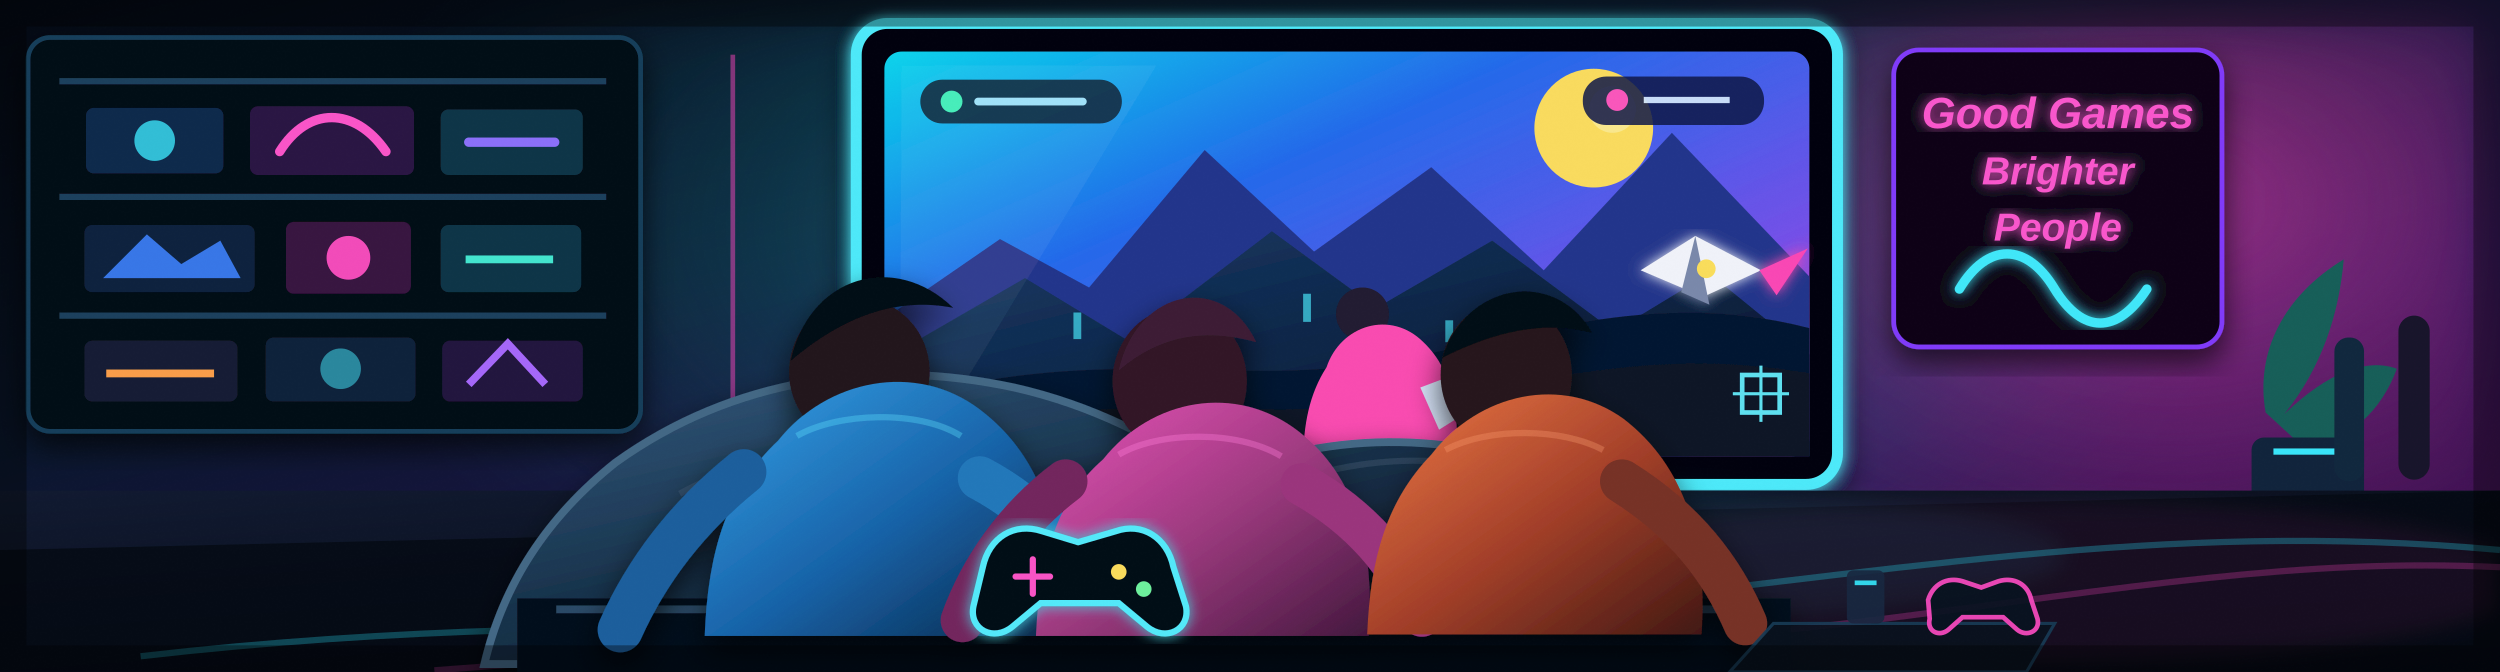
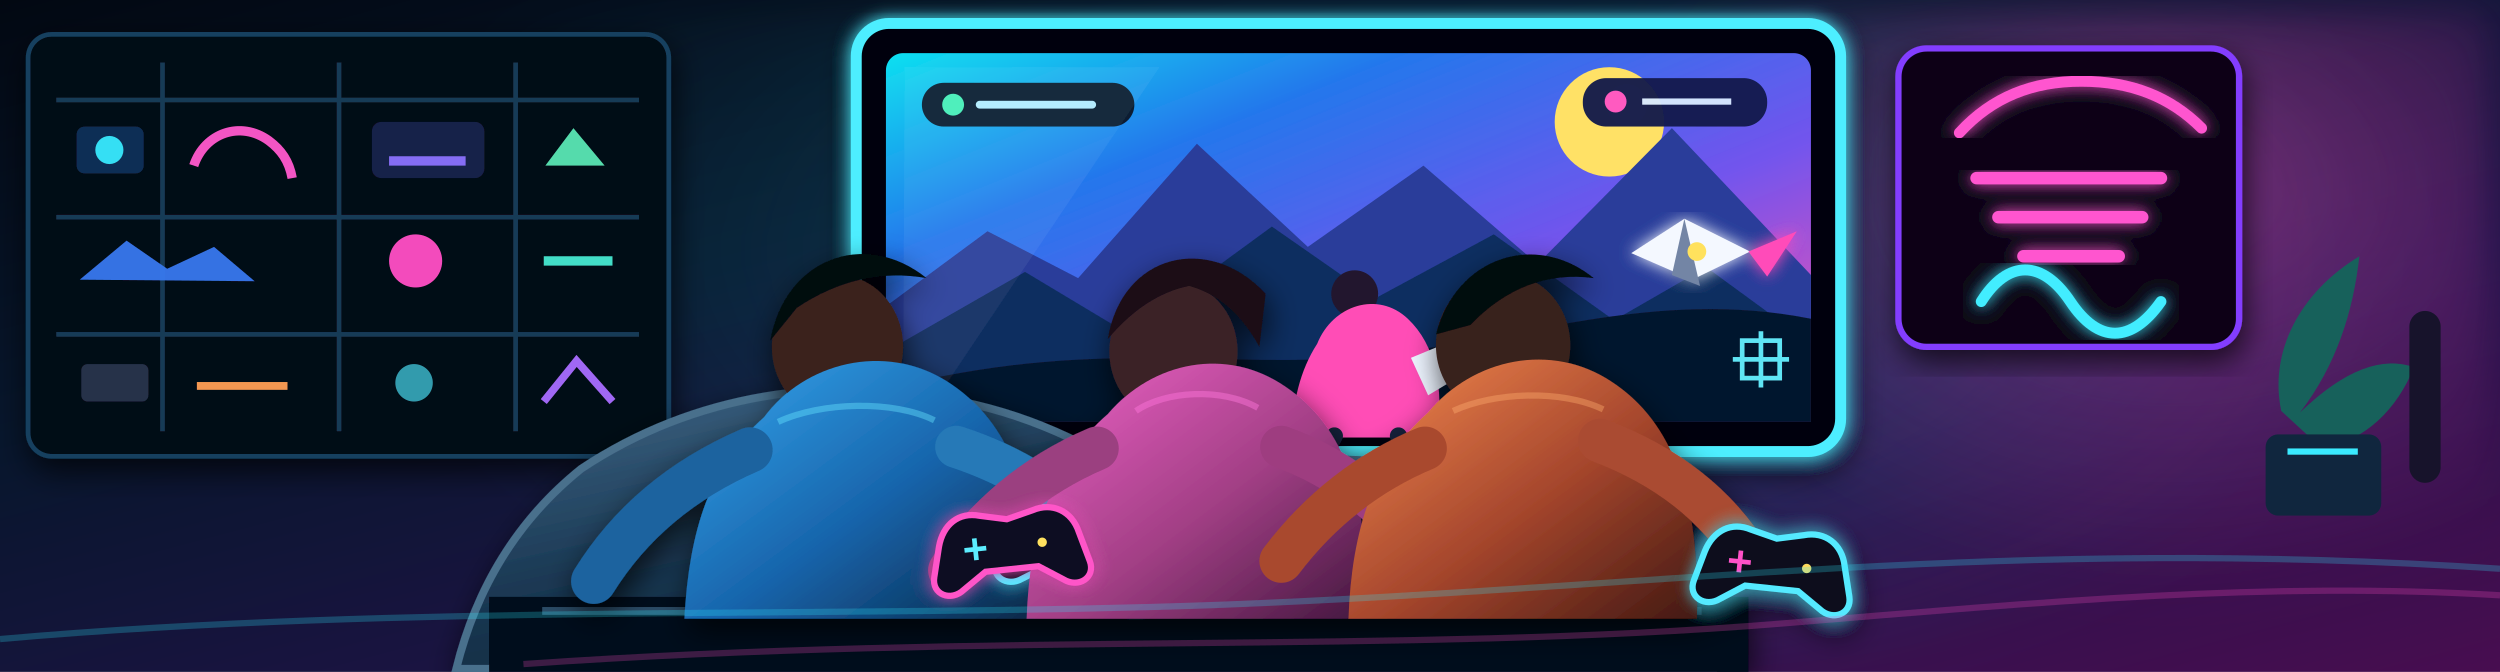
- <svg xmlns="http://www.w3.org/2000/svg" viewBox="0 0 1600 430" role="img" aria-labelledby="title desc">
+ <svg xmlns="http://www.w3.org/2000/svg" viewBox="0 0 1600 430" role="img" aria-labelledby="t d">
  <defs>
    <linearGradient id="wall" x2="1" y2="1">
      <stop stop-color="#020812" />
-       <stop offset=".34" stop-color="#09162e" />
-       <stop offset=".68" stop-color="#241250" />
-       <stop offset="1" stop-color="#4c0d51" />
-     </linearGradient>
-     <linearGradient id="floor" y2="1">
-       <stop stop-color="#101a31" />
-       <stop offset="1" stop-color="#02050c" />
+       <stop offset=".33" stop-color="#07162c" />
+       <stop offset=".68" stop-color="#211349" />
+       <stop offset="1" stop-color="#480d50" />
    </linearGradient>
    <linearGradient id="screen" x2="1" y2="1">
-       <stop stop-color="#08d9f1" />
-       <stop offset=".35" stop-color="#246cf0" />
-       <stop offset=".72" stop-color="#7651ee" />
-       <stop offset="1" stop-color="#ff459f" />
-     </linearGradient>
-     <linearGradient id="city" y2="1">
-       <stop stop-color="#163a69" />
-       <stop offset="1" stop-color="#061127" />
+       <stop stop-color="#0fe0f0" />
+       <stop offset=".28" stop-color="#2477ec" />
+       <stop offset=".62" stop-color="#7354ed" />
+       <stop offset="1" stop-color="#ff50ad" />
    </linearGradient>
    <linearGradient id="sofa" y2="1">
-       <stop stop-color="#355f83" />
-       <stop offset=".4" stop-color="#19344f" />
-       <stop offset="1" stop-color="#071120" />
+       <stop stop-color="#426b8b" />
+       <stop offset=".38" stop-color="#1a3853" />
+       <stop offset="1" stop-color="#07101d" />
    </linearGradient>
    <linearGradient id="blue" x2="1" y2="1">
-       <stop stop-color="#36a5ef" />
-       <stop offset=".55" stop-color="#1763aa" />
-       <stop offset="1" stop-color="#082949" />
+       <stop stop-color="#36a7ef" />
+       <stop offset=".55" stop-color="#1764ab" />
+       <stop offset="1" stop-color="#092847" />
    </linearGradient>
    <linearGradient id="pink" x2="1" y2="1">
-       <stop stop-color="#ee55bd" />
-       <stop offset=".54" stop-color="#9d397f" />
-       <stop offset="1" stop-color="#44183f" />
+       <stop stop-color="#ef62c8" />
+       <stop offset=".55" stop-color="#a23f85" />
+       <stop offset="1" stop-color="#43173f" />
    </linearGradient>
    <linearGradient id="orange" x2="1" y2="1">
-       <stop stop-color="#f57b45" />
-       <stop offset=".55" stop-color="#a33e28" />
-       <stop offset="1" stop-color="#431813" />
+       <stop stop-color="#f58a50" />
+       <stop offset=".55" stop-color="#a4452c" />
+       <stop offset="1" stop-color="#431913" />
    </linearGradient>
    <radialGradient id="cyan">
-       <stop stop-color="#29edff" stop-opacity=".9" />
-       <stop offset="1" stop-color="#29edff" stop-opacity="0" />
+       <stop stop-color="#28efff" stop-opacity=".78" />
+       <stop offset="1" stop-color="#28efff" stop-opacity="0" />
    </radialGradient>
    <radialGradient id="mag">
-       <stop stop-color="#ff43bd" stop-opacity=".8" />
-       <stop offset="1" stop-color="#ff43bd" stop-opacity="0" />
+       <stop stop-color="#ff49c3" stop-opacity=".7" />
+       <stop offset="1" stop-color="#ff49c3" stop-opacity="0" />
    </radialGradient>
-     <filter id="blur">
-       <feGaussianBlur stdDeviation="24" />
-     </filter>
-     <filter id="glow">
-       <feGaussianBlur stdDeviation="4" result="b" />
+     <filter id="g">
+       <feGaussianBlur stdDeviation="5" result="b" />
      <feMerge>
        <feMergeNode in="b" />
        <feMergeNode in="SourceGraphic" />
      </feMerge>
    </filter>
-     <filter id="shadow">
-       <feDropShadow dx="0" dy="9" stdDeviation="10" flood-color="#000" flood-opacity=".68" />
-     </filter>
-     <filter id="grain">
-       <feTurbulence type="fractalNoise" baseFrequency=".72" numOctaves="3" seed="19" />
-       <feColorMatrix type="saturate" values="0" />
-       <feComponentTransfer>
-         <feFuncA type="table" tableValues="0 .075" />
-       </feComponentTransfer>
+     <filter id="s">
+       <feDropShadow dy="8" stdDeviation="10" flood-color="#000" flood-opacity=".72" />
    </filter>
    <filter id="soft">
-       <feGaussianBlur stdDeviation="7" />
+       <feGaussianBlur stdDeviation="18" />
    </filter>
  </defs>
  <rect width="1600" height="430" fill="url(#wall)" />
-   <ellipse cx="825" cy="145" rx="600" ry="300" fill="url(#cyan)" filter="url(#blur)" opacity=".36" />
-   <ellipse cx="1390" cy="130" rx="360" ry="250" fill="url(#mag)" filter="url(#blur)" opacity=".68" />
-   <g filter="url(#shadow)">
-     <rect x="18" y="24" width="392" height="252" rx="14" fill="#030a13" stroke="#16405c" stroke-width="3" />
-     <path d="M38 52h350M38 126h350M38 202h350" stroke="#1f435f" stroke-width="4" />
-     <path d="M37 49h351" stroke="#2beaff" stroke-width="5" filter="url(#glow)" />
-     <path d="M388 52v202" stroke="#ff43bf" stroke-width="5" filter="url(#glow)" />
-     <rect x="55" y="69" width="88" height="42" rx="5" fill="#10294d" />
-     <circle cx="99" cy="90" r="13" fill="#39eaff" opacity=".8" />
-     <rect x="160" y="68" width="105" height="44" rx="5" fill="#2b1545" />
-     <path d="M179 97c18-29 48-29 68 0" fill="none" stroke="#ff56cd" stroke-width="6" stroke-linecap="round" />
-     <rect x="282" y="70" width="91" height="42" rx="5" fill="#0d3548" />
-     <path d="M300 91h55" stroke="#8e72ff" stroke-width="6" stroke-linecap="round" />
-     <rect x="54" y="144" width="109" height="43" rx="5" fill="#0d2340" />
-     <path d="M66 178l28-28 22 19 25-15 13 24z" fill="#3979ed" />
-     <rect x="183" y="142" width="80" height="46" rx="5" fill="#371342" />
-     <circle cx="223" cy="165" r="14" fill="#f84ebd" />
-     <rect x="282" y="144" width="90" height="43" rx="5" fill="#0d3548" />
-     <path d="M298 166h56" stroke="#45ead3" stroke-width="5" />
-     <rect x="54" y="218" width="98" height="39" rx="5" fill="#141e35" />
-     <path d="M68 239h69" stroke="#ffa14c" stroke-width="5" />
-     <rect x="170" y="216" width="96" height="41" rx="5" fill="#0e213a" />
-     <circle cx="218" cy="236" r="13" fill="#46eaff" opacity=".52" />
-     <rect x="283" y="218" width="90" height="39" rx="5" fill="#21163f" />
-     <path d="M300 246l25-26 24 26" fill="none" stroke="#a969ff" stroke-width="5" />
+   <ellipse cx="900" cy="160" rx="660" ry="310" fill="url(#cyan)" opacity=".25" filter="url(#soft)" />
+   <ellipse cx="1390" cy="120" rx="360" ry="260" fill="url(#mag)" opacity=".54" filter="url(#soft)" />
+   <g filter="url(#s)">
+     <rect x="18" y="22" width="410" height="270" rx="15" fill="#030914" stroke="#16415f" stroke-width="3" />
+     <path d="M36 64h373M36 139h373M36 214h373M104 40v236M217 40v236M330 40v236" stroke="#193b57" stroke-width="3" />
+     <path d="M36 60h373" stroke="#31eaff" stroke-width="5" filter="url(#g)" />
+     <path d="M408 42v233" stroke="#ff4bc5" stroke-width="5" filter="url(#g)" />
+     <g opacity=".95">
+       <rect x="49" y="81" width="43" height="30" rx="5" fill="#122f57" />
+       <circle cx="70" cy="96" r="9" fill="#39eaff" />
+       <path d="M124 106c7-21 30-29 48-16 8 6 13 13 15 24" fill="none" stroke="#ff58cd" stroke-width="6" />
+       <rect x="238" y="78" width="72" height="36" rx="6" fill="#19224a" />
+       <path d="M249 103h49" stroke="#8c72ff" stroke-width="6" />
+       <path d="M349 106l18-24 20 24z" fill="#58e6b3" />
+       <path d="M51 179l30-25 26 18 30-14 26 22z" fill="#3778ed" />
+       <circle cx="266" cy="167" r="17" fill="#ff4fc4" />
+       <path d="M348 167h44" stroke="#45e8d0" stroke-width="6" />
+       <rect x="52" y="233" width="43" height="24" rx="4" fill="#27334b" />
+       <path d="M126 247h58" stroke="#ff9e54" stroke-width="5" />
+       <circle cx="265" cy="245" r="12" fill="#4ceaff" opacity=".68" />
+       <path d="M348 257l21-26 23 26" fill="none" stroke="#a86dff" stroke-width="5" />
+     </g>
  </g>
-   <path d="M447 34v232" stroke="#674cff" stroke-width="6" opacity=".7" filter="url(#glow)" />
-   <path d="M469 35v231" stroke="#ff43bf" stroke-width="3" opacity=".5" />
-   <g filter="url(#shadow)">
-     <rect x="548" y="15" width="628" height="295" rx="20" fill="#01050d" stroke="#50efff" stroke-width="7" filter="url(#glow)" />
-     <rect x="566" y="33" width="592" height="259" rx="11" fill="url(#screen)" />
-     <circle cx="1020" cy="82" r="38" fill="#ffe060" />
-     <circle cx="1032" cy="70" r="15" fill="#fff3a2" opacity=".72" />
-     <path d="M566 204 640 153l57 31 74-88 70 65 75-54 72 66 82-88 88 92v115H566z" fill="#24368e" />
-     <path d="M566 230 656 178l66 40 92-70 67 49 74-43 78 58 61-37 64 52v65H566z" fill="url(#city)" />
-     <g fill="#48eaff" opacity=".68">
-       <rect x="687" y="200" width="5" height="17" />
-       <rect x="734" y="226" width="5" height="14" />
-       <rect x="834" y="188" width="5" height="18" />
-       <rect x="925" y="205" width="5" height="14" />
-       <rect x="1058" y="215" width="5" height="17" />
+   <g filter="url(#s)">
+     <rect x="548" y="15" width="630" height="274" rx="21" fill="#01050c" stroke="#4deeff" stroke-width="7" filter="url(#g)" />
+     <rect x="567" y="34" width="592" height="236" rx="11" fill="url(#screen)" />
+     <circle cx="1030" cy="78" r="35" fill="#ffe166" />
+     <circle cx="1041" cy="67" r="13" fill="#fff1aa" opacity=".76" />
+     <path d="M567 196 632 148l58 30 76-86 71 66 74-52 73 63 86-87 89 94v94H567z" fill="#293d9a" />
+     <path d="M567 225 656 174l65 39 93-68 66 46 76-41 77 55 59-34 67 49v50H567z" fill="#0d2d61" />
+     <path d="M567 249c132-34 216-12 307-21 100-10 184-44 285-24v66H567z" fill="#06152d" />
+     <g transform="translate(825 166)">
+       <circle cx="42" cy="22" r="15" fill="#24172d" />
+       <path d="M18 54c10-25 39-34 58-16 18 17 23 44 19 76H2c0-22 5-43 16-60z" fill="#ff4db6" />
+       <path d="M78 63l75-31 6 13-70 42z" fill="#edf4ff" />
+       <path d="M128 35l33-10 13 13-20 13z" fill="#55efff" />
+       <path d="M29 113 13 143M70 113l19 30" stroke="#17233d" stroke-width="11" stroke-linecap="round" />
    </g>
-     <path d="M566 259c123-38 206-15 292-24 104-11 188-54 300-25v82H566z" fill="#061831" />
-     <path d="M566 276c124-24 219-9 305-16 101-8 173-41 287-21v53H566z" fill="#071226" />
-     <g transform="translate(834 178)">
-       <circle cx="38" cy="23" r="17" fill="#201a31" />
-       <path d="M15 57c9-27 41-37 62-16 20 19 24 49 20 77H0c0-24 4-44 15-61z" fill="#ff4eb4" />
-       <path d="M75 70l74-28 5 13-67 42z" fill="#dceaff" />
-       <path d="M126 43l30-9 12 13-17 12z" fill="#54efff" />
-       <path d="M28 118 14 153M69 118l19 36" stroke="#16213b" stroke-width="12" stroke-linecap="round" />
-     </g>
-     <g transform="translate(1050 145)" filter="url(#glow)">
-       <path d="M0 28 35 6l42 22-37 17z" fill="#f6f8ff" />
-       <path d="M35 6l9 44-18-8z" fill="#7c8bae" />
-       <path d="m76 28 31-14-20 30z" fill="#ff49b8" />
-       <circle cx="42" cy="27" r="6" fill="#ffe25d" />
+     <g transform="translate(1044 134)" filter="url(#g)">
+       <path d="M0 28 34 6l42 21-37 18z" fill="#f4f8ff" />
+       <path d="M34 6l10 43-18-7z" fill="#7385a5" />
+       <path d="m75 27 31-13-19 29z" fill="#ff4bb9" />
+       <circle cx="42" cy="27" r="6" fill="#ffe15d" />
    </g>
    <g opacity=".95">
-       <rect x="589" y="51" width="129" height="28" rx="14" fill="#06182a" opacity=".88" />
-       <circle cx="609" cy="65" r="7" fill="#42f4b8" />
-       <path d="M626 65h67" stroke="#a6e8ff" stroke-width="5" stroke-linecap="round" />
-       <rect x="1013" y="49" width="116" height="31" rx="15" fill="#101849" opacity=".9" />
-       <circle cx="1035" cy="64" r="7" fill="#ff51c1" />
-       <path d="M1052 64h55" stroke="#d4e7ff" stroke-width="4" />
-       <path d="M1115 240h24v24h-24z" fill="none" stroke="#65efff" stroke-width="3" />
-       <path d="m1127 234v36M1109 252h36" stroke="#65efff" stroke-width="2" />
+       <rect x="590" y="53" width="136" height="28" rx="14" fill="#06182a" />
+       <circle cx="610" cy="67" r="7" fill="#48f0b6" />
+       <path d="M627 67h72" stroke="#b9efff" stroke-width="5" stroke-linecap="round" />
+       <rect x="1013" y="50" width="118" height="31" rx="15" fill="#11194b" />
+       <circle cx="1034" cy="65" r="7" fill="#ff53c2" />
+       <path d="M1051 65h57" stroke="#d8e9ff" stroke-width="4" />
+       <path d="M1115 218h24v24h-24zM1127 212v36M1109 230h36" fill="none" stroke="#64efff" stroke-width="3" />
    </g>
-     <path d="M577 42 740 42 593 285h-17z" fill="#fff" opacity=".055" />
+     <path d="M579 43 742 43 596 260h-18z" fill="#fff" opacity=".055" />
  </g>
-   <g filter="url(#shadow)">
-     <rect x="1212" y="32" width="210" height="190" rx="16" fill="#0b0616" stroke="#833bff" stroke-width="3" />
-     <text x="1317" y="82" text-anchor="middle" font-family="Arial,sans-serif" font-size="28" font-style="italic" font-weight="800" fill="#ff59d1" filter="url(#glow)">Good Games</text>
-     <text x="1317" y="118" text-anchor="middle" font-family="Arial,sans-serif" font-size="25" font-style="italic" font-weight="800" fill="#ff59d1" filter="url(#glow)">Brighter</text>
-     <text x="1317" y="154" text-anchor="middle" font-family="Arial,sans-serif" font-size="25" font-style="italic" font-weight="800" fill="#ff59d1" filter="url(#glow)">People</text>
-     <path d="M1254 185c18-30 43-30 61 0 18 29 40 29 59 0" fill="none" stroke="#43edff" stroke-width="6" stroke-linecap="round" filter="url(#glow)" />
+   <g transform="translate(1215 31)" filter="url(#s)">
+     <rect width="218" height="191" rx="18" fill="#0b0616" stroke="#833dff" stroke-width="4" />
+     <path d="M39 54c21-23 47-33 78-33 32 0 57 10 77 30" fill="none" stroke="#ff54cf" stroke-width="7" stroke-linecap="round" filter="url(#g)" />
+     <path d="M50 83h118M64 108h92M80 133h61" stroke="#ff54cf" stroke-width="8" stroke-linecap="round" filter="url(#g)" />
+     <path d="M53 162c17-27 39-27 57 0 18 27 39 27 58 0" fill="none" stroke="#43edff" stroke-width="7" stroke-linecap="round" filter="url(#g)" />
  </g>
  <g>
-     <path d="M1450 264c-7-39 12-75 50-98-3 35-14 69-38 99 28-27 53-36 72-29-10 27-30 46-59 51z" fill="#17605a" />
-     <rect x="1441" y="280" width="72" height="50" rx="8" fill="#10243c" />
-     <path d="M1455 289h43" stroke="#39eaff" stroke-width="4" />
-     <rect x="1535" y="202" width="20" height="105" rx="10" fill="#18142b" />
-     <path d="M1545 211v88" stroke="#ff48c7" stroke-width="7" filter="url(#glow)" />
-     <rect x="1494" y="216" width="19" height="92" rx="9" fill="#10283f" />
-     <path d="M1503 225v75" stroke="#35eaff" stroke-width="7" filter="url(#glow)" />
+     <path d="M1460 263c-8-38 12-76 50-99-4 36-15 70-38 100 29-28 53-36 73-29-11 27-31 47-59 52z" fill="#17615b" />
+     <rect x="1450" y="278" width="74" height="52" rx="8" fill="#10263e" />
+     <path d="M1464 289h45" stroke="#3aeaff" stroke-width="4" />
+     <rect x="1542" y="199" width="20" height="110" rx="10" fill="#17132b" />
+     <path d="M1552 210v89" stroke="#ff49c7" stroke-width="7" filter="url(#g)" />
  </g>
-   <rect y="314" width="1600" height="116" fill="url(#floor)" />
-   <path d="M0 352 1600 314v116H0z" fill="#020812" opacity=".78" />
-   <ellipse cx="850" cy="355" rx="470" ry="50" fill="#2ceaff" opacity=".07" filter="url(#soft)" />
-   <ellipse cx="1290" cy="372" rx="330" ry="52" fill="#ff43be" opacity=".08" filter="url(#soft)" />
-   <path d="M90 420c330-38 592-1 882-29 232-23 410-59 628-39" fill="none" stroke="#29eaff" stroke-opacity=".28" stroke-width="4" />
-   <path d="M278 429c379-30 667 0 920-32 166-21 274-40 402-34" fill="none" stroke="#ff46c4" stroke-opacity=".26" stroke-width="4" />
-   <g filter="url(#shadow)">
-     <path d="M394 296c75-54 166-67 255-48 49 11 93 33 128 59 76-34 163-31 235 3 62 30 101 71 113 115H310c12-51 40-94 84-129z" fill="url(#sofa)" stroke="#456a88" stroke-width="5" />
-     <path d="M331 383h815v47H331z" fill="#050e1d" />
-     <path d="M356 390h765" stroke="#2a4c68" stroke-width="5" />
-     <path d="M435 316c50-28 118-35 182-19M805 317c67-31 145-29 205 3" fill="none" stroke="#6d88a0" stroke-opacity=".22" stroke-width="4" />
+   <g filter="url(#s)">
+     <path d="M372 300c72-48 159-61 243-43 49 10 91 31 128 59 73-30 154-29 223 1 66 28 110 65 129 111H292c13-52 39-95 80-128z" fill="url(#sofa)" stroke="#486f8c" stroke-width="5" />
+     <path d="M313 382h806v48H313z" fill="#050e1c" />
+     <path d="M347 391h742" stroke="#2a4b66" stroke-width="5" />
  </g>
-   <g filter="url(#shadow)">
-     <ellipse cx="550" cy="238" rx="45" ry="47" fill="#24191e" />
-     <path d="M506 231c12-55 67-70 104-34-35-7-70 5-104 34z" fill="#030812" />
-     <path d="M498 282c31-39 88-51 129-20 41 31 55 79 51 145H451c2-55 15-95 47-125z" fill="url(#blue)" />
-     <path d="M476 302c-36 29-62 63-79 101" stroke="#1a61a0" stroke-width="29" stroke-linecap="round" />
-     <path d="M627 306c36 19 64 50 80 84" stroke="#237abd" stroke-width="28" stroke-linecap="round" />
-     <path d="M510 279c26-15 78-17 105 0" fill="none" stroke="#58dfff" stroke-opacity=".38" stroke-width="4" />
-     <ellipse cx="755" cy="244" rx="43" ry="47" fill="#311827" />
-     <path d="M716 237c12-53 67-63 88-18-32-9-61-5-88 18z" fill="#3e1d36" />
-     <path d="M706 294c31-39 85-49 125-18 36 28 49 72 45 131H663c2-50 14-88 43-113z" fill="url(#pink)" />
-     <path d="M682 308c-32 24-54 56-66 89" stroke="#75255f" stroke-width="28" stroke-linecap="round" />
-     <path d="M833 310c38 21 63 51 77 84" stroke="#9e347f" stroke-width="27" stroke-linecap="round" />
-     <path d="M716 291c25-15 76-16 104 1" fill="none" stroke="#ff78d8" stroke-opacity=".4" stroke-width="4" />
-     <ellipse cx="964" cy="240" rx="42" ry="47" fill="#25191a" />
-     <path d="M923 229c15-48 72-58 96-16-31-8-62-1-96 16z" fill="#050812" />
-     <path d="M916 291c31-40 84-51 123-23 39 30 54 77 50 138H875c2-50 13-86 41-115z" fill="url(#orange)" />
-     <path d="M1038 308c40 25 64 56 79 91" stroke="#793126" stroke-width="28" stroke-linecap="round" />
-     <path d="M925 288c28-15 75-14 101 0" fill="none" stroke="#ff9b70" stroke-opacity=".35" stroke-width="4" />
+   <g filter="url(#s)">
+     <ellipse cx="536" cy="222" rx="42" ry="46" fill="#3a231f" />
+     <path d="M493 218c9-52 60-72 100-40-28-5-56 1-83 19l-17 21z" fill="#050811" />
+     <path d="M489 267c26-35 77-48 117-23 41 26 59 74 56 152H438c3-57 17-99 51-129z" fill="url(#blue)" />
+     <path d="M480 288c-44 19-77 47-100 84" stroke="#1c639f" stroke-width="29" stroke-linecap="round" />
+     <path d="M612 286c37 12 69 32 94 61" stroke="#2579b7" stroke-width="27" stroke-linecap="round" />
+     <path d="M498 270c28-13 74-14 100-1" fill="none" stroke="#64e4ff" stroke-opacity=".42" stroke-width="4" />
+     <g transform="translate(646 331) rotate(7)" filter="url(#g)">
+       <path d="M0 9c4-14 15-21 28-17l17 4 17-4c13-4 25 3 28 17l5 19c3 11-9 17-18 10L62 28H28L13 38C4 45-8 39-5 28z" fill="#07101d" stroke="#55eaff" stroke-width="4" />
+       <path d="M16 13h14M23 6v14" stroke="#ff51c7" stroke-width="3" />
+       <circle cx="66" cy="13" r="3" fill="#ffd95c" />
+     </g>
+     <ellipse cx="751" cy="225" rx="41" ry="45" fill="#3b2228" />
+     <path d="M709 217c9-55 65-68 101-29l-4 34c-12-22-27-34-45-39-19 4-36 15-52 34z" fill="#1b0c18" />
+     <path d="M709 265c29-34 76-43 113-18 39 26 55 72 52 149H657c2-57 17-101 52-131z" fill="url(#pink)" />
+     <path d="M702 287c-40 17-72 44-94 78" stroke="#9b3f80" stroke-width="28" stroke-linecap="round" />
+     <path d="M820 286c36 13 66 36 88 66" stroke="#9e3c80" stroke-width="27" stroke-linecap="round" />
+     <path d="M727 263c19-13 55-15 78-2" fill="none" stroke="#ff76dd" stroke-opacity=".45" stroke-width="4" />
+     <g transform="translate(600 341) rotate(-6)" filter="url(#g)">
+       <path d="M0 9c4-14 15-21 28-17l17 4 17-4c13-4 25 3 28 17l5 19c3 11-9 17-18 10L62 28H28L13 38C4 45-8 39-5 28z" fill="#0a1020" stroke="#ff54c8" stroke-width="4" />
+       <path d="M16 13h14M23 6v14" stroke="#5cecff" stroke-width="3" />
+       <circle cx="66" cy="13" r="3" fill="#ffe05f" />
+     </g>
+     <ellipse cx="962" cy="221" rx="43" ry="46" fill="#38211c" />
+     <path d="M919 214c13-50 64-66 101-36-29-4-56 6-79 30l-22 6z" fill="#05070d" />
+     <path d="M914 264c29-35 79-45 117-20 40 26 57 74 55 152H863c2-58 17-102 51-132z" fill="url(#orange)" />
+     <path d="M912 287c-36 15-67 39-92 72" stroke="#a9492e" stroke-width="28" stroke-linecap="round" />
+     <path d="M1024 282c42 16 75 41 96 76" stroke="#aa4b31" stroke-width="28" stroke-linecap="round" />
+     <path d="M930 263c26-12 69-14 96-1" fill="none" stroke="#ffad70" stroke-opacity=".4" stroke-width="4" />
+     <g transform="translate(1092 344) rotate(6)" filter="url(#g)">
+       <path d="M0 9c4-14 15-21 28-17l17 4 17-4c13-4 25 3 28 17l5 19c3 11-9 17-18 10L62 28H28L13 38C4 45-8 39-5 28z" fill="#07101d" stroke="#55eaff" stroke-width="4" />
+       <path d="M16 13h14M23 6v14" stroke="#ff51c7" stroke-width="3" />
+       <circle cx="66" cy="13" r="3" fill="#ffd95c" />
+     </g>
  </g>
-   <g filter="url(#glow)">
-     <path d="M629 363c4-19 20-29 38-23l23 7 24-7c17-6 33 4 37 23l8 25c3 15-13 23-25 13l-18-15h-50l-18 15c-12 10-28 2-25-13z" fill="#050d19" stroke="#54efff" stroke-width="4" />
-     <path d="M650 369h22M661 358v22" stroke="#ff54ca" stroke-width="4" stroke-linecap="round" />
-     <circle cx="716" cy="366" r="5" fill="#ffe05d" />
-     <circle cx="732" cy="377" r="5" fill="#6ff6a0" />
-   </g>
-   <g opacity=".92">
-     <path d="M1135 399h180l-18 31h-190z" fill="#08101d" stroke="#173b56" stroke-width="2" />
-     <rect x="1182" y="365" width="24" height="34" rx="4" fill="#182741" />
-     <path d="M1187 373h14" stroke="#34eaff" stroke-width="3" />
-     <path d="M1234 384c3-10 12-15 22-12l12 4 11-4c10-3 19 2 21 12l4 12c2 8-7 12-13 7l-9-8h-26l-9 8c-6 5-14 1-12-7z" fill="#07111f" stroke="#ff4cc3" stroke-width="3" />
-   </g>
-   <rect width="1600" height="430" fill="#fff" filter="url(#grain)" opacity=".18" />
-   <path d="M0 0h1600v430H0z" fill="none" stroke="#000" stroke-opacity=".36" stroke-width="34" />
-   <rect width="1600" height="430" fill="#02050c" opacity=".025" />
+   <path d="M0 409c260-23 538-13 783-22 281-11 502-44 817-23" fill="none" stroke="#31eaff" stroke-opacity=".24" stroke-width="4" />
+   <path d="M335 425c303-21 560-6 806-26 169-14 311-27 459-18" fill="none" stroke="#ff4bc4" stroke-opacity=".24" stroke-width="4" />
</svg>
